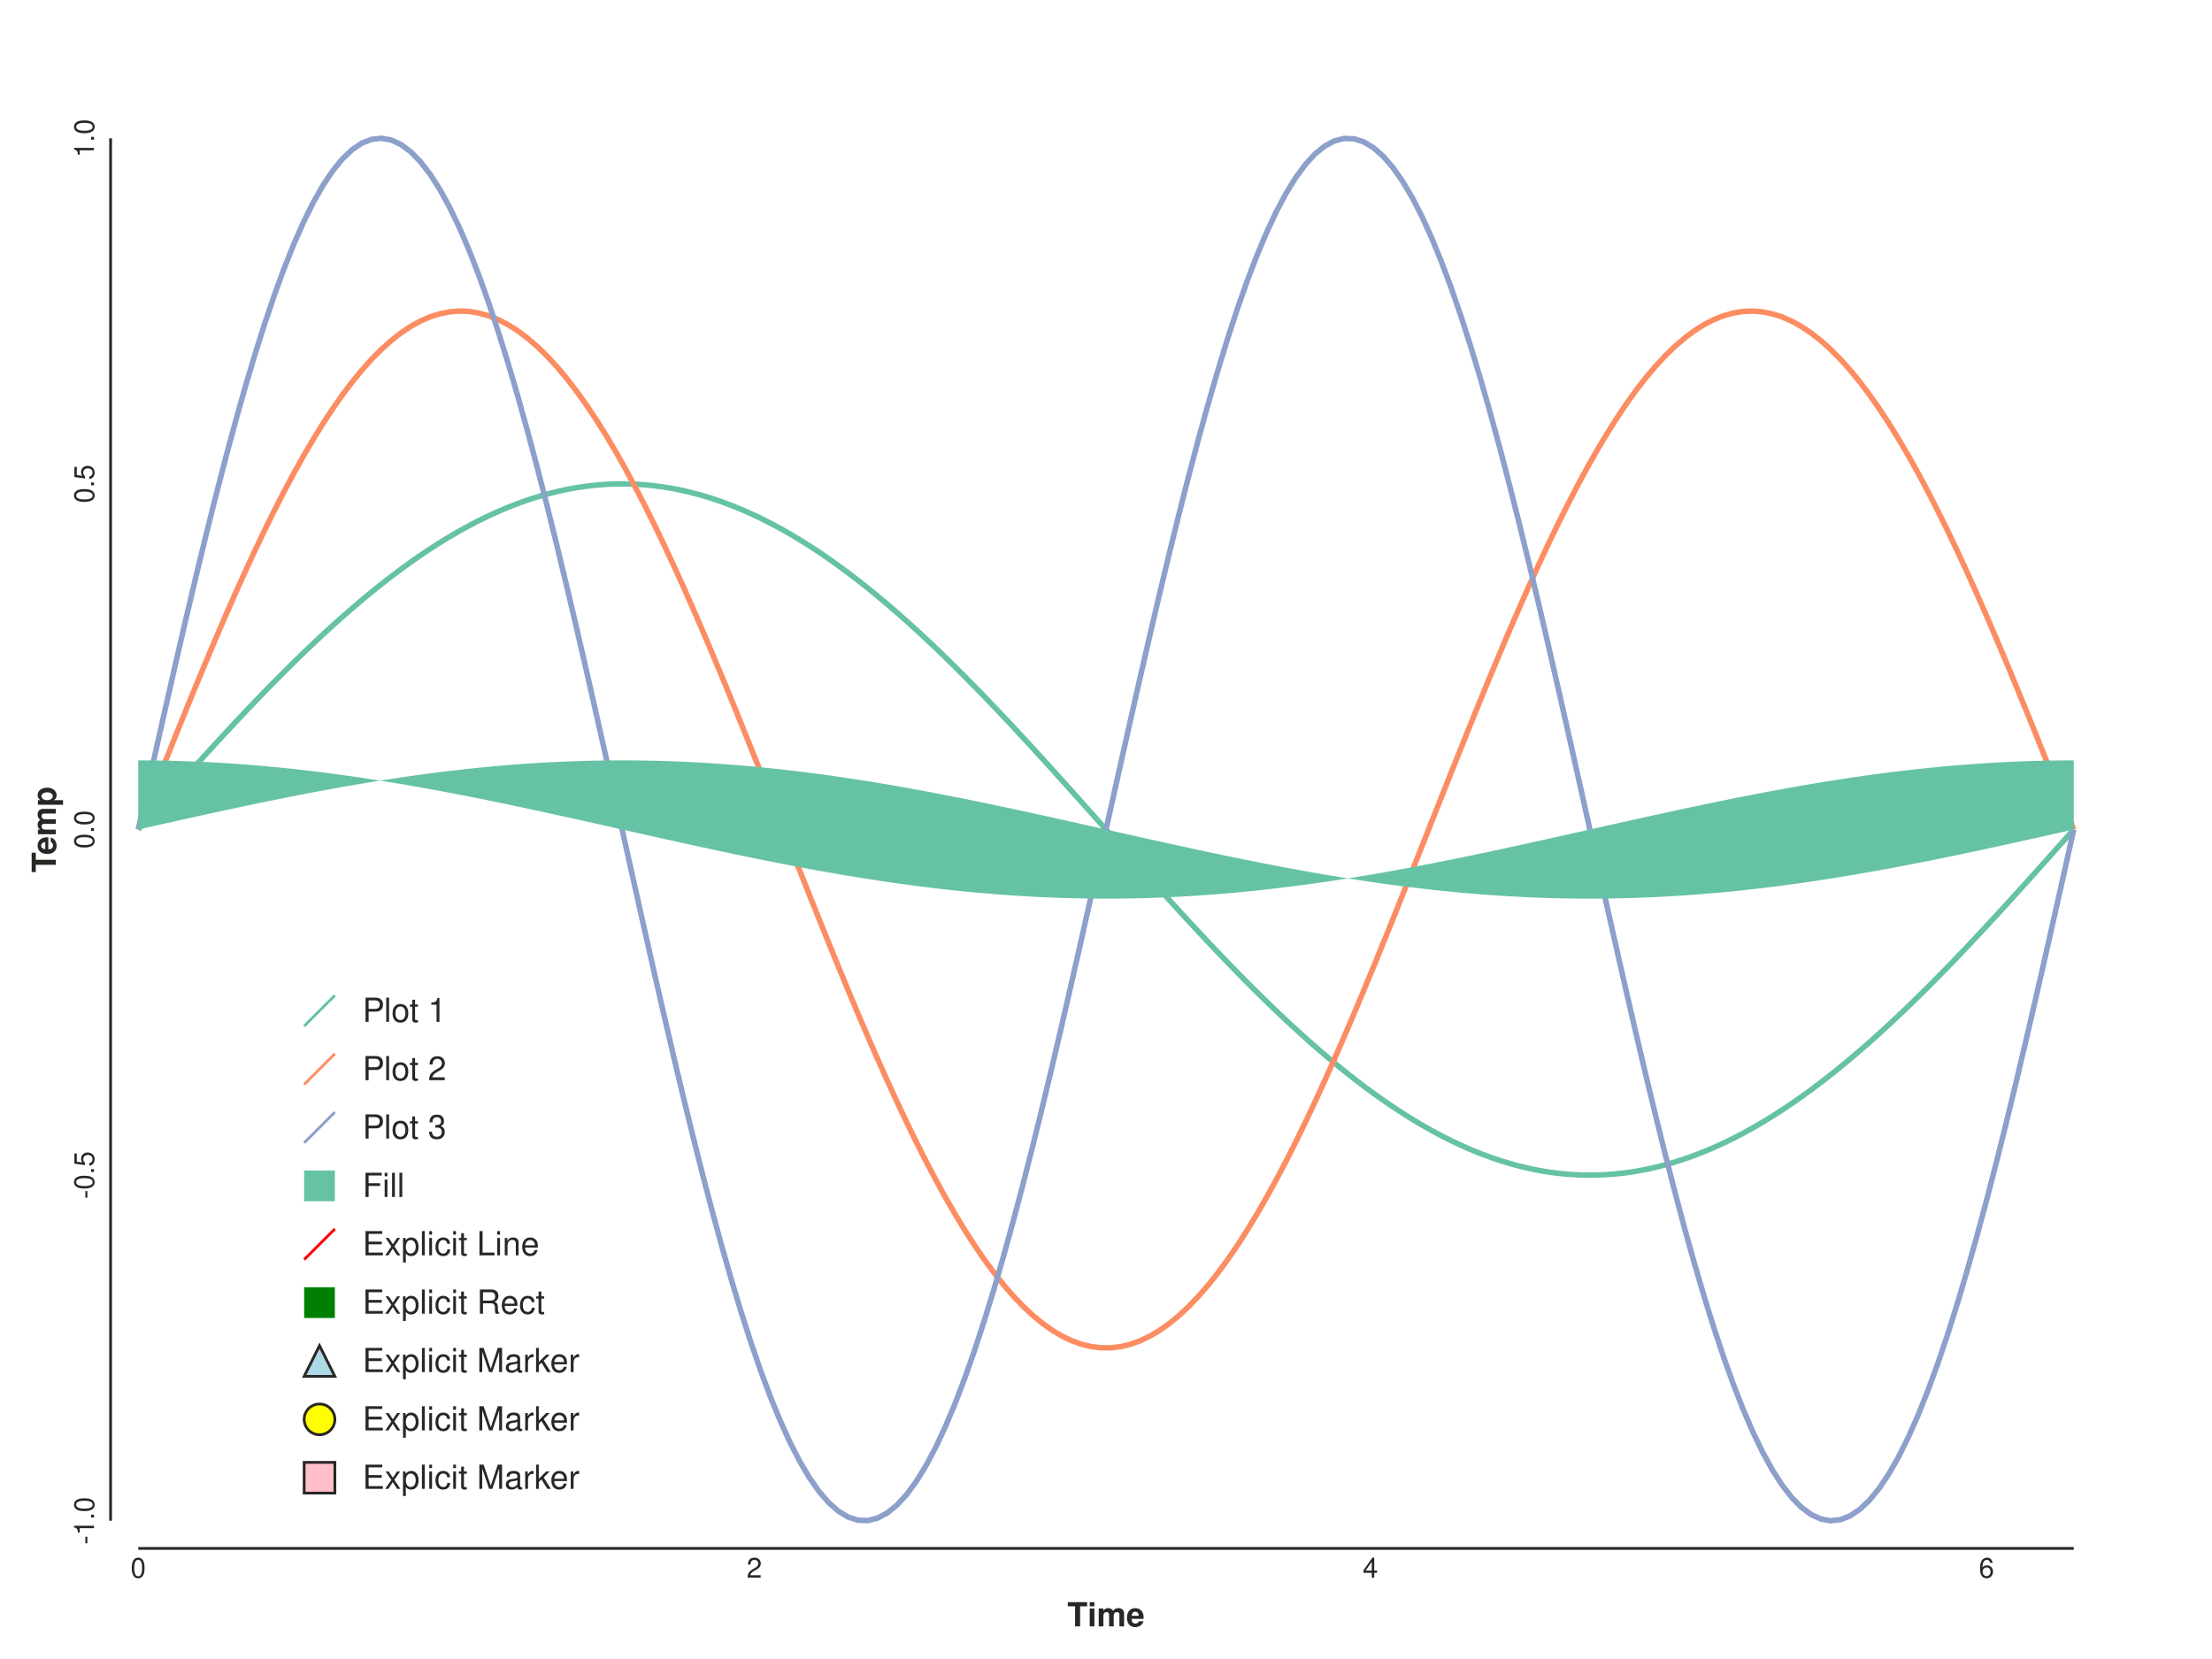
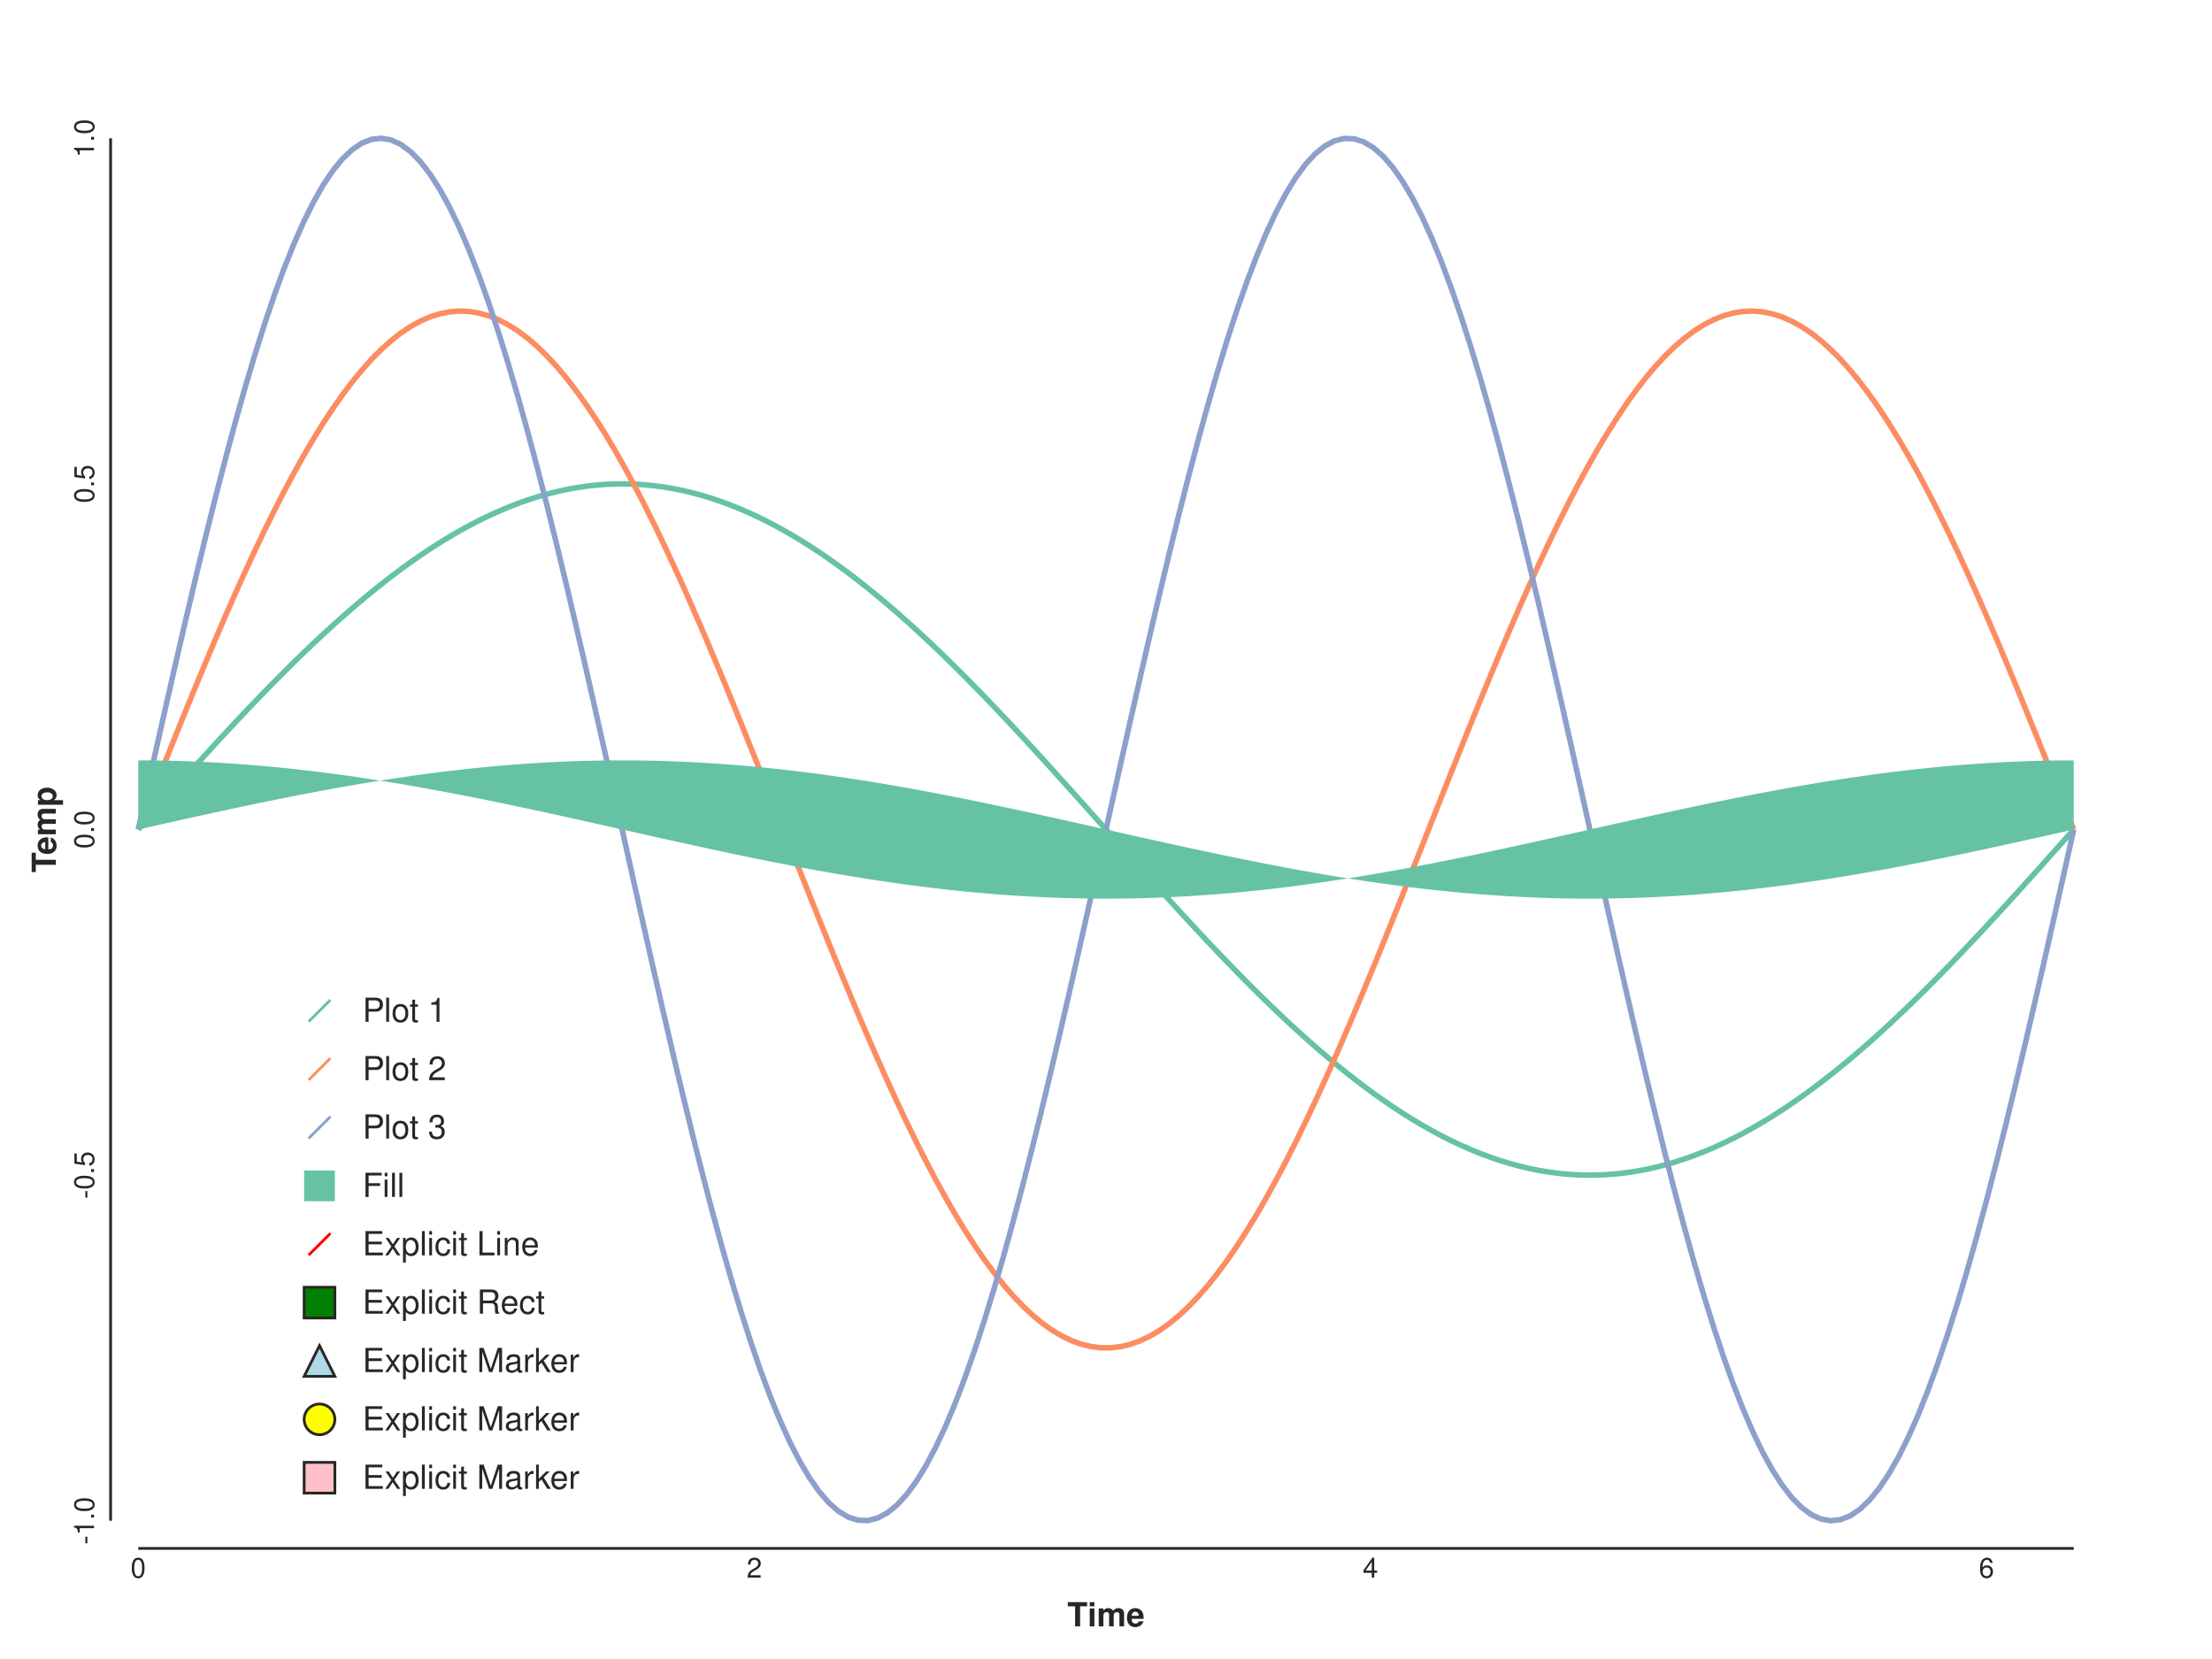
- <svg xmlns="http://www.w3.org/2000/svg" class="toyplot-canvas-Canvas" height="600.0px" id="t975d5bb65c504a199752616ef77579f3" preserveAspectRatio="xMidYMid meet" style="background-color:transparent;fill:rgb(16.1%,15.3%,14.1%);fill-opacity:1.0;font-family:Helvetica;font-size:12px;opacity:1.0;stroke:rgb(16.1%,15.3%,14.1%);stroke-opacity:1.0;stroke-width:1.0" viewBox="0 0 800.0 600.0" width="800.0px">
-   <g class="toyplot-coordinates-Cartesian" id="t13bfda6aad414ab9b6660542d09191db">
-     <clipPath id="t0c64d4a22f554dc9a3ad69bdc655a060">
+ <svg xmlns="http://www.w3.org/2000/svg" class="toyplot-canvas-Canvas" height="600.0px" id="tb487afe2feeb4fae913d4feee0356638" preserveAspectRatio="xMidYMid meet" style="background-color:transparent;fill:rgb(16.1%,15.3%,14.1%);fill-opacity:1.0;font-family:Helvetica;font-size:12px;opacity:1.0;stroke:rgb(16.1%,15.3%,14.1%);stroke-opacity:1.0;stroke-width:1.0" viewBox="0 0 800.0 600.0" width="800.0px">
+   <g class="toyplot-coordinates-Cartesian" id="te68a8c19201b485f80bd962813b0fdd0">
+     <clipPath id="t7220d1a65fee43f58fc60cf3312a8f68">
      <rect height="520.0" width="720.0" x="40.0" y="40.0" />
    </clipPath>
-     <g clip-path="url(#t0c64d4a22f554dc9a3ad69bdc655a060)">
-       <g class="toyplot-mark-Plot" id="tcd8577ad88674734953f06c939695f9f" style="fill:none">
+     <g clip-path="url(#t7220d1a65fee43f58fc60cf3312a8f68)">
+       <g class="toyplot-mark-Plot" id="tdb359702b71f413a9044208a6100db4a" style="fill:none">
        <g class="toyplot-Series">
          <path d="M 50.0 300.0 L 53.518 296.054 L 57.035 292.112 L 60.553 288.178 L 64.07 284.255 L 67.588 280.348 L 71.106 276.461 L 74.623 272.597 L 78.141 268.761 L 81.658 264.956 L 85.176 261.185 L 88.693 257.454 L 92.211 253.764 L 95.729 250.121 L 99.246 246.528 L 102.764 242.988 L 106.281 239.504 L 109.799 236.081 L 113.317 232.722 L 116.834 229.43 L 120.352 226.208 L 123.869 223.06 L 127.387 219.988 L 130.905 216.996 L 134.422 214.087 L 137.94 211.263 L 141.457 208.528 L 144.975 205.885 L 148.492 203.335 L 152.01 200.881 L 155.528 198.526 L 159.045 196.272 L 162.563 194.122 L 166.08 192.077 L 169.598 190.14 L 173.116 188.312 L 176.633 186.596 L 180.151 184.993 L 183.668 183.504 L 187.186 182.131 L 190.704 180.876 L 194.221 179.74 L 197.739 178.724 L 201.256 177.828 L 204.774 177.054 L 208.291 176.403 L 211.809 175.875 L 215.327 175.471 L 218.844 175.191 L 222.362 175.035 L 225.879 175.004 L 229.397 175.097 L 232.915 175.315 L 236.432 175.658 L 239.95 176.124 L 243.467 176.713 L 246.985 177.426 L 250.503 178.261 L 254.02 179.217 L 257.538 180.293 L 261.055 181.489 L 264.573 182.803 L 268.09 184.234 L 271.608 185.78 L 275.126 187.44 L 278.643 189.212 L 282.161 191.095 L 285.678 193.086 L 289.196 195.184 L 292.714 197.386 L 296.231 199.691 L 299.749 202.096 L 303.266 204.598 L 306.784 207.195 L 310.302 209.885 L 313.819 212.664 L 317.337 215.531 L 320.854 218.482 L 324.372 221.514 L 327.889 224.624 L 331.407 227.81 L 334.925 231.067 L 338.442 234.393 L 341.96 237.785 L 345.477 241.239 L 348.995 244.751 L 352.513 248.318 L 356.03 251.937 L 359.548 255.603 L 363.065 259.314 L 366.583 263.066 L 370.101 266.854 L 373.618 270.675 L 377.136 274.526 L 380.653 278.402 L 384.171 282.299 L 387.688 286.215 L 391.206 290.143 L 394.724 294.082 L 398.241 298.027 L 401.759 301.973 L 405.276 305.918 L 408.794 309.857 L 412.312 313.785 L 415.829 317.701 L 419.347 321.598 L 422.864 325.474 L 426.382 329.325 L 429.899 333.146 L 433.417 336.934 L 436.935 340.686 L 440.452 344.397 L 443.97 348.063 L 447.487 351.682 L 451.005 355.249 L 454.523 358.761 L 458.04 362.215 L 461.558 365.607 L 465.075 368.933 L 468.593 372.19 L 472.111 375.376 L 475.628 378.486 L 479.146 381.518 L 482.663 384.469 L 486.181 387.336 L 489.698 390.115 L 493.216 392.805 L 496.734 395.402 L 500.251 397.904 L 503.769 400.309 L 507.286 402.614 L 510.804 404.816 L 514.322 406.914 L 517.839 408.905 L 521.357 410.788 L 524.874 412.56 L 528.392 414.22 L 531.91 415.766 L 535.427 417.197 L 538.945 418.511 L 542.462 419.707 L 545.98 420.783 L 549.497 421.739 L 553.015 422.574 L 556.533 423.287 L 560.05 423.876 L 563.568 424.342 L 567.085 424.685 L 570.603 424.903 L 574.121 424.996 L 577.638 424.965 L 581.156 424.809 L 584.673 424.529 L 588.191 424.125 L 591.709 423.597 L 595.226 422.946 L 598.744 422.172 L 602.261 421.276 L 605.779 420.26 L 609.296 419.124 L 612.814 417.869 L 616.332 416.496 L 619.849 415.007 L 623.367 413.404 L 626.884 411.688 L 630.402 409.86 L 633.92 407.923 L 637.437 405.878 L 640.955 403.728 L 644.472 401.474 L 647.99 399.119 L 651.508 396.665 L 655.025 394.115 L 658.543 391.472 L 662.06 388.737 L 665.578 385.913 L 669.095 383.004 L 672.613 380.012 L 676.131 376.94 L 679.648 373.792 L 683.166 370.57 L 686.683 367.278 L 690.201 363.919 L 693.719 360.496 L 697.236 357.012 L 700.754 353.472 L 704.271 349.879 L 707.789 346.236 L 711.307 342.546 L 714.824 338.815 L 718.342 335.044 L 721.859 331.239 L 725.377 327.403 L 728.894 323.539 L 732.412 319.652 L 735.93 315.745 L 739.447 311.822 L 742.965 307.888 L 746.482 303.946 L 750.0 300.0" style="stroke:rgb(40%,76.1%,64.7%);stroke-opacity:1.0;stroke-width:2.0" />
        </g>
      </g>
-       <g class="toyplot-mark-Plot" id="t4bde91fa7f17422996ec0d8e0c1d3cee" style="fill:none">
+       <g class="toyplot-mark-Plot" id="te4bac4580b7141f091fde22c5745c555" style="fill:none">
        <g class="toyplot-Series">
          <path d="M 50.0 300.0 L 53.518 291.123 L 57.035 282.266 L 60.553 273.449 L 64.07 264.692 L 67.588 256.013 L 71.106 247.433 L 74.623 238.972 L 78.141 230.647 L 81.658 222.477 L 85.176 214.481 L 88.693 206.678 L 92.211 199.083 L 95.729 191.715 L 99.246 184.589 L 102.764 177.723 L 106.281 171.13 L 109.799 164.827 L 113.317 158.827 L 116.834 153.143 L 120.352 147.789 L 123.869 142.776 L 127.387 138.116 L 130.905 133.819 L 134.422 129.894 L 137.94 126.351 L 141.457 123.197 L 144.975 120.44 L 148.492 118.085 L 152.01 116.139 L 155.528 114.605 L 159.045 113.486 L 162.563 112.786 L 166.08 112.506 L 169.598 112.646 L 173.116 113.206 L 176.633 114.186 L 180.151 115.582 L 183.668 117.391 L 187.186 119.61 L 190.704 122.234 L 194.221 125.256 L 197.739 128.67 L 201.256 132.468 L 204.774 136.643 L 208.291 141.183 L 211.809 146.08 L 215.327 151.321 L 218.844 156.897 L 222.362 162.793 L 225.879 168.997 L 229.397 175.494 L 232.915 182.271 L 236.432 189.312 L 239.95 196.601 L 243.467 204.122 L 246.985 211.858 L 250.503 219.792 L 254.02 227.905 L 257.538 236.18 L 261.055 244.599 L 264.573 253.141 L 268.09 261.789 L 271.608 270.522 L 275.126 279.322 L 278.643 288.168 L 282.161 297.04 L 285.678 305.919 L 289.196 314.785 L 292.714 323.617 L 296.231 332.397 L 299.749 341.104 L 303.266 349.719 L 306.784 358.222 L 310.302 366.595 L 313.819 374.818 L 317.337 382.874 L 320.854 390.744 L 324.372 398.41 L 327.889 405.855 L 331.407 413.063 L 334.925 420.018 L 338.442 426.703 L 341.96 433.105 L 345.477 439.208 L 348.995 444.998 L 352.513 450.464 L 356.03 455.592 L 359.548 460.371 L 363.065 464.79 L 366.583 468.84 L 370.101 472.511 L 373.618 475.795 L 377.136 478.685 L 380.653 481.175 L 384.171 483.258 L 387.688 484.93 L 391.206 486.187 L 394.724 487.027 L 398.241 487.447 L 401.759 487.447 L 405.276 487.027 L 408.794 486.187 L 412.312 484.93 L 415.829 483.258 L 419.347 481.175 L 422.864 478.685 L 426.382 475.795 L 429.899 472.511 L 433.417 468.84 L 436.935 464.79 L 440.452 460.371 L 443.97 455.592 L 447.487 450.464 L 451.005 444.998 L 454.523 439.208 L 458.04 433.105 L 461.558 426.703 L 465.075 420.018 L 468.593 413.063 L 472.111 405.855 L 475.628 398.41 L 479.146 390.744 L 482.663 382.874 L 486.181 374.818 L 489.698 366.595 L 493.216 358.222 L 496.734 349.719 L 500.251 341.104 L 503.769 332.397 L 507.286 323.617 L 510.804 314.785 L 514.322 305.919 L 517.839 297.04 L 521.357 288.168 L 524.874 279.322 L 528.392 270.522 L 531.91 261.789 L 535.427 253.141 L 538.945 244.599 L 542.462 236.18 L 545.98 227.905 L 549.497 219.792 L 553.015 211.858 L 556.533 204.122 L 560.05 196.601 L 563.568 189.312 L 567.085 182.271 L 570.603 175.494 L 574.121 168.997 L 577.638 162.793 L 581.156 156.897 L 584.673 151.321 L 588.191 146.08 L 591.709 141.183 L 595.226 136.643 L 598.744 132.468 L 602.261 128.67 L 605.779 125.256 L 609.296 122.234 L 612.814 119.61 L 616.332 117.391 L 619.849 115.582 L 623.367 114.186 L 626.884 113.206 L 630.402 112.646 L 633.92 112.506 L 637.437 112.786 L 640.955 113.486 L 644.472 114.605 L 647.99 116.139 L 651.508 118.085 L 655.025 120.44 L 658.543 123.197 L 662.06 126.351 L 665.578 129.894 L 669.095 133.819 L 672.613 138.116 L 676.131 142.776 L 679.648 147.789 L 683.166 153.143 L 686.683 158.827 L 690.201 164.827 L 693.719 171.13 L 697.236 177.723 L 700.754 184.589 L 704.271 191.715 L 707.789 199.083 L 711.307 206.678 L 714.824 214.481 L 718.342 222.477 L 721.859 230.647 L 725.377 238.972 L 728.894 247.433 L 732.412 256.013 L 735.93 264.692 L 739.447 273.449 L 742.965 282.266 L 746.482 291.123 L 750.0 300" style="stroke:rgb(98.8%,55.3%,38.4%);stroke-opacity:1.0;stroke-width:2.0" />
        </g>
      </g>
-       <g class="toyplot-mark-Plot" id="t190d89170f1c4e12a3cf8506f12a4d02" style="fill:none">
+       <g class="toyplot-mark-Plot" id="t0f1ed8b5ed1f44fda6f1afe7d5b4f7db" style="fill:none">
        <g class="toyplot-Series">
          <path d="M 50.0 300.0 L 53.518 284.224 L 57.035 268.51 L 60.553 252.922 L 64.07 237.522 L 67.588 222.37 L 71.106 207.529 L 74.623 193.055 L 78.141 179.009 L 81.658 165.444 L 85.176 152.416 L 88.693 139.976 L 92.211 128.174 L 95.729 117.057 L 99.246 106.669 L 102.764 97.052 L 106.281 88.244 L 109.799 80.28 L 113.317 73.192 L 116.834 67.008 L 120.352 61.753 L 123.869 57.447 L 127.387 54.109 L 130.905 51.75 L 134.422 50.382 L 137.94 50.008 L 141.457 50.631 L 144.975 52.247 L 148.492 54.852 L 152.01 58.434 L 155.528 62.978 L 159.045 68.468 L 162.563 74.88 L 166.08 82.19 L 169.598 90.368 L 173.116 99.382 L 176.633 109.195 L 180.151 119.77 L 183.668 131.062 L 187.186 143.028 L 190.704 155.62 L 194.221 168.787 L 197.739 182.477 L 201.256 196.636 L 204.774 211.207 L 208.291 226.132 L 211.809 241.351 L 215.327 256.804 L 218.844 272.429 L 222.362 288.164 L 225.879 303.947 L 229.397 319.713 L 232.915 335.401 L 236.432 350.948 L 239.95 366.292 L 243.467 381.371 L 246.985 396.126 L 250.503 410.498 L 254.02 424.43 L 257.538 437.865 L 261.055 450.751 L 264.573 463.036 L 268.09 474.671 L 271.608 485.61 L 275.126 495.809 L 278.643 505.227 L 282.161 513.827 L 285.678 521.575 L 289.196 528.44 L 292.714 534.394 L 296.231 539.413 L 299.749 543.479 L 303.266 546.573 L 306.784 548.685 L 310.302 549.805 L 313.819 549.93 L 317.337 549.058 L 320.854 547.194 L 324.372 544.344 L 327.889 540.52 L 331.407 535.737 L 334.925 530.015 L 338.442 523.375 L 341.96 515.846 L 345.477 507.455 L 348.995 498.238 L 352.513 488.231 L 356.03 477.473 L 359.548 466.008 L 363.065 453.881 L 366.583 441.14 L 370.101 427.837 L 373.618 414.025 L 377.136 399.758 L 380.653 385.093 L 384.171 370.089 L 387.688 354.805 L 391.206 339.304 L 394.724 323.645 L 398.241 307.892 L 401.759 292.108 L 405.276 276.355 L 408.794 260.696 L 412.312 245.195 L 415.829 229.911 L 419.347 214.907 L 422.864 200.242 L 426.382 185.975 L 429.899 172.163 L 433.417 158.86 L 436.935 146.119 L 440.452 133.992 L 443.97 122.527 L 447.487 111.769 L 451.005 101.762 L 454.523 92.545 L 458.04 84.154 L 461.558 76.625 L 465.075 69.985 L 468.593 64.263 L 472.111 59.48 L 475.628 55.656 L 479.146 52.806 L 482.663 50.942 L 486.181 50.07 L 489.698 50.195 L 493.216 51.315 L 496.734 53.427 L 500.251 56.521 L 503.769 60.587 L 507.286 65.606 L 510.804 71.56 L 514.322 78.425 L 517.839 86.173 L 521.357 94.773 L 524.874 104.191 L 528.392 114.39 L 531.91 125.329 L 535.427 136.964 L 538.945 149.249 L 542.462 162.135 L 545.98 175.57 L 549.497 189.502 L 553.015 203.874 L 556.533 218.629 L 560.05 233.708 L 563.568 249.052 L 567.085 264.599 L 570.603 280.287 L 574.121 296.053 L 577.638 311.836 L 581.156 327.571 L 584.673 343.196 L 588.191 358.649 L 591.709 373.868 L 595.226 388.793 L 598.744 403.364 L 602.261 417.523 L 605.779 431.213 L 609.296 444.38 L 612.814 456.972 L 616.332 468.938 L 619.849 480.23 L 623.367 490.805 L 626.884 500.618 L 630.402 509.632 L 633.92 517.81 L 637.437 525.12 L 640.955 531.532 L 644.472 537.022 L 647.99 541.566 L 651.508 545.148 L 655.025 547.753 L 658.543 549.369 L 662.06 549.992 L 665.578 549.618 L 669.095 548.25 L 672.613 545.891 L 676.131 542.553 L 679.648 538.247 L 683.166 532.992 L 686.683 526.808 L 690.201 519.72 L 693.719 511.756 L 697.236 502.948 L 700.754 493.331 L 704.271 482.943 L 707.789 471.826 L 711.307 460.024 L 714.824 447.584 L 718.342 434.556 L 721.859 420.991 L 725.377 406.945 L 728.894 392.471 L 732.412 377.63 L 735.93 362.478 L 739.447 347.078 L 742.965 331.49 L 746.482 315.776 L 750.0 300" style="stroke:rgb(55.3%,62.7%,79.6%);stroke-opacity:1.0;stroke-width:2.0" />
        </g>
      </g>
-       <g class="toyplot-mark-FillBoundaries" id="taae7c314387847478f211e7cdb30a19a" style="stroke:none">
+       <g class="toyplot-mark-FillBoundaries" id="t20b86f39f58a4f6fb35eb5d6a59bdf33" style="stroke:none">
        <polygon points="50.0,300.0 53.518,299.211 57.035,298.422 60.553,297.636 64.07,296.851 67.588,296.07 71.106,295.292 74.623,294.519 78.141,293.752 81.658,292.991 85.176,292.237 88.693,291.491 92.211,290.753 95.729,290.024 99.246,289.306 102.764,288.598 106.281,287.901 109.799,287.216 113.317,286.544 116.834,285.886 120.352,285.242 123.869,284.612 127.387,283.998 130.905,283.399 134.422,282.817 137.94,282.253 141.457,281.706 144.975,281.177 148.492,280.667 152.01,280.176 155.528,279.705 159.045,279.254 162.563,278.824 166.08,278.415 169.598,278.028 173.116,277.662 176.633,277.319 180.151,276.999 183.668,276.701 187.186,276.426 190.704,276.175 194.221,275.948 197.739,275.745 201.256,275.566 204.774,275.411 208.291,275.281 211.809,275.175 215.327,275.094 218.844,275.038 222.362,275.007 225.879,275.001 229.397,275.019 232.915,275.063 236.432,275.132 239.95,275.225 243.467,275.343 246.985,275.485 250.503,275.652 254.02,275.843 257.538,276.059 261.055,276.298 264.573,276.561 268.09,276.847 271.608,277.156 275.126,277.488 278.643,277.842 282.161,278.219 285.678,278.617 289.196,279.037 292.714,279.477 296.231,279.938 299.749,280.419 303.266,280.92 306.784,281.439 310.302,281.977 313.819,282.533 317.337,283.106 320.854,283.696 324.372,284.303 327.889,284.925 331.407,285.562 334.925,286.213 338.442,286.879 341.96,287.557 345.477,288.248 348.995,288.95 352.513,289.664 356.03,290.387 359.548,291.121 363.065,291.863 366.583,292.613 370.101,293.371 373.618,294.135 377.136,294.905 380.653,295.68 384.171,296.46 387.688,297.243 391.206,298.029 394.724,298.816 398.241,299.605 401.759,300.395 405.276,301.184 408.794,301.971 412.312,302.757 415.829,303.54 419.347,304.32 422.864,305.095 426.382,305.865 429.899,306.629 433.417,307.387 436.935,308.137 440.452,308.879 443.97,309.613 447.487,310.336 451.005,311.05 454.523,311.752 458.04,312.443 461.558,313.121 465.075,313.787 468.593,314.438 472.111,315.075 475.628,315.697 479.146,316.304 482.663,316.894 486.181,317.467 489.698,318.023 493.216,318.561 496.734,319.08 500.251,319.581 503.769,320.062 507.286,320.523 510.804,320.963 514.322,321.383 517.839,321.781 521.357,322.158 524.874,322.512 528.392,322.844 531.91,323.153 535.427,323.439 538.945,323.702 542.462,323.941 545.98,324.157 549.497,324.348 553.015,324.515 556.533,324.657 560.05,324.775 563.568,324.868 567.085,324.937 570.603,324.981 574.121,324.999 577.638,324.993 581.156,324.962 584.673,324.906 588.191,324.825 591.709,324.719 595.226,324.589 598.744,324.434 602.261,324.255 605.779,324.052 609.296,323.825 612.814,323.574 616.332,323.299 619.849,323.001 623.367,322.681 626.884,322.338 630.402,321.972 633.92,321.585 637.437,321.176 640.955,320.746 644.472,320.295 647.99,319.824 651.508,319.333 655.025,318.823 658.543,318.294 662.06,317.747 665.578,317.183 669.095,316.601 672.613,316.002 676.131,315.388 679.648,314.758 683.166,314.114 686.683,313.456 690.201,312.784 693.719,312.099 697.236,311.402 700.754,310.694 704.271,309.976 707.789,309.247 711.307,308.509 714.824,307.763 718.342,307.009 721.859,306.248 725.377,305.481 728.894,304.708 732.412,303.93 735.93,303.149 739.447,302.364 742.965,301.578 746.482,300.789 750.0,300.0 750.0,275.0 746.482,275.012 742.965,275.05 739.447,275.112 735.93,275.199 732.412,275.311 728.894,275.447 725.377,275.608 721.859,275.793 718.342,276.003 714.824,276.236 711.307,276.493 707.789,276.773 704.271,277.077 700.754,277.403 697.236,277.752 693.719,278.123 690.201,278.516 686.683,278.93 683.166,279.365 679.648,279.821 676.131,280.297 672.613,280.793 669.095,281.307 665.578,281.841 662.06,282.392 658.543,282.961 655.025,283.547 651.508,284.15 647.99,284.768 644.472,285.401 640.955,286.049 637.437,286.711 633.92,287.386 630.402,288.074 626.884,288.773 623.367,289.484 619.849,290.205 616.332,290.936 612.814,291.677 609.296,292.425 605.779,293.181 602.261,293.943 598.744,294.712 595.226,295.486 591.709,296.265 588.191,297.047 584.673,297.832 581.156,298.619 577.638,299.408 574.121,300.197 570.603,300.986 567.085,301.775 563.568,302.561 560.05,303.345 556.533,304.125 553.015,304.901 549.497,305.673 545.98,306.439 542.462,307.198 538.945,307.95 535.427,308.695 531.91,309.43 528.392,310.156 524.874,310.872 521.357,311.578 517.839,312.271 514.322,312.953 510.804,313.621 507.286,314.276 503.769,314.917 500.251,315.543 496.734,316.154 493.216,316.748 489.698,317.325 486.181,317.886 482.663,318.428 479.146,318.952 475.628,319.458 472.111,319.943 468.593,320.409 465.075,320.855 461.558,321.28 458.04,321.683 454.523,322.065 451.005,322.425 447.487,322.763 443.97,323.078 440.452,323.37 436.935,323.639 433.417,323.884 429.899,324.105 426.382,324.302 422.864,324.475 419.347,324.624 415.829,324.748 412.312,324.848 408.794,324.922 405.276,324.972 401.759,324.997 398.241,324.997 394.724,324.972 391.206,324.922 387.688,324.848 384.171,324.748 380.653,324.624 377.136,324.475 373.618,324.302 370.101,324.105 366.583,323.884 363.065,323.639 359.548,323.37 356.03,323.078 352.513,322.763 348.995,322.425 345.477,322.065 341.96,321.683 338.442,321.28 334.925,320.855 331.407,320.409 327.889,319.943 324.372,319.458 320.854,318.952 317.337,318.428 313.819,317.886 310.302,317.325 306.784,316.748 303.266,316.154 299.749,315.543 296.231,314.917 292.714,314.276 289.196,313.621 285.678,312.953 282.161,312.271 278.643,311.578 275.126,310.872 271.608,310.156 268.09,309.43 264.573,308.695 261.055,307.95 257.538,307.198 254.02,306.439 250.503,305.673 246.985,304.901 243.467,304.125 239.95,303.345 236.432,302.561 232.915,301.775 229.397,300.986 225.879,300.197 222.362,299.408 218.844,298.619 215.327,297.832 211.809,297.047 208.291,296.265 204.774,295.486 201.256,294.712 197.739,293.943 194.221,293.181 190.704,292.425 187.186,291.677 183.668,290.936 180.151,290.205 176.633,289.484 173.116,288.773 169.598,288.074 166.08,287.386 162.563,286.711 159.045,286.049 155.528,285.401 152.01,284.768 148.492,284.15 144.975,283.547 141.457,282.961 137.94,282.392 134.422,281.841 130.905,281.307 127.387,280.793 123.869,280.297 120.352,279.821 116.834,279.365 113.317,278.93 109.799,278.516 106.281,278.123 102.764,277.752 99.246,277.403 95.729,277.077 92.211,276.773 88.693,276.493 85.176,276.236 81.658,276.003 78.141,275.793 74.623,275.608 71.106,275.447 67.588,275.311 64.07,275.199 60.553,275.112 57.035,275.05 53.518,275.012 50.0,275.0" style="fill:rgb(40%,76.1%,64.7%);fill-opacity:1.0;opacity:1.0;stroke:none" />
      </g>
    </g>
-     <g class="toyplot-coordinates-Axis" id="t57a8df7149984ec0818e82231fe1229f" transform="translate(50.0,550.0)translate(0,10.0)">
+     <g class="toyplot-coordinates-Axis" id="tbc4665c5d42f4ca3b3aa6566ff475ab9" transform="translate(50.0,550.0)translate(0,10.0)">
      <line style="" x1="0" x2="700.0" y1="0" y2="0" />
      <g>
        <text style="dominant-baseline:hanging;font-size:10px;font-weight:normal;stroke:none;text-anchor:middle" transform="translate(0.0,6)">
          <tspan style="dominant-baseline:inherit">0</tspan>
        </text>
        <text style="dominant-baseline:hanging;font-size:10px;font-weight:normal;stroke:none;text-anchor:middle" transform="translate(222.8169,6)">
          <tspan style="dominant-baseline:inherit">2</tspan>
        </text>
        <text style="dominant-baseline:hanging;font-size:10px;font-weight:normal;stroke:none;text-anchor:middle" transform="translate(445.6338,6)">
          <tspan style="dominant-baseline:inherit">4</tspan>
        </text>
        <text style="dominant-baseline:hanging;font-size:10px;font-weight:normal;stroke:none;text-anchor:middle" transform="translate(668.4508,6)">
          <tspan style="dominant-baseline:inherit">6</tspan>
        </text>
      </g>
      <text style="dominant-baseline:middle;font-size:12px;font-weight:bold;stroke:none;text-anchor:middle" transform="translate(350.0,0)translate(0,24.0)">
        <tspan style="dominant-baseline:inherit">Time</tspan>
      </text>
      <g class="toyplot-coordinates-Axis-coordinates" style="visibility:hidden" transform="">
        <line style="stroke:rgb(43.9%,50.2%,56.5%);stroke-opacity:1.0;stroke-width:1.0" x1="0" x2="0" y1="-3.0" y2="4.5" />
        <text style="alignment-baseline:alphabetic;fill:rgb(43.9%,50.2%,56.5%);fill-opacity:1.0;font-size:10px;font-weight:normal;stroke:none;text-anchor:middle" x="0" y="-6" />
      </g>
    </g>
-     <g class="toyplot-coordinates-Axis" id="t9f27e69f28524791aba3dbeb34acb943" transform="translate(50.0,550.0)rotate(-90.0)translate(0,-10.0)">
+     <g class="toyplot-coordinates-Axis" id="tec29257a3141445d898ee0f9cc66d593" transform="translate(50.0,550.0)rotate(-90.0)translate(0,-10.0)">
      <line style="" x1="0.008" x2="499.992" y1="0" y2="0" />
      <g>
        <text style="dominant-baseline:alphabetic;font-size:10px;font-weight:normal;stroke:none;text-anchor:middle" transform="translate(0.0,-6)">
          <tspan style="dominant-baseline:inherit">-1.0</tspan>
        </text>
        <text style="dominant-baseline:alphabetic;font-size:10px;font-weight:normal;stroke:none;text-anchor:middle" transform="translate(125.0,-6)">
          <tspan style="dominant-baseline:inherit">-0.5</tspan>
        </text>
        <text style="dominant-baseline:alphabetic;font-size:10px;font-weight:normal;stroke:none;text-anchor:middle" transform="translate(250.0,-6)">
          <tspan style="dominant-baseline:inherit">0.0</tspan>
        </text>
        <text style="dominant-baseline:alphabetic;font-size:10px;font-weight:normal;stroke:none;text-anchor:middle" transform="translate(375.0,-6)">
          <tspan style="dominant-baseline:inherit">0.5</tspan>
        </text>
        <text style="dominant-baseline:alphabetic;font-size:10px;font-weight:normal;stroke:none;text-anchor:middle" transform="translate(500.0,-6)">
          <tspan style="dominant-baseline:inherit">1.0</tspan>
        </text>
      </g>
      <text style="dominant-baseline:middle;font-size:12px;font-weight:bold;stroke:none;text-anchor:middle" transform="translate(250.0,0)translate(0,-24.0)">
        <tspan style="dominant-baseline:inherit">Temp</tspan>
      </text>
      <g class="toyplot-coordinates-Axis-coordinates" style="visibility:hidden" transform="">
        <line style="stroke:rgb(43.9%,50.2%,56.5%);stroke-opacity:1.0;stroke-width:1.0" x1="0" x2="0" y1="3.0" y2="-4.5" />
        <text style="alignment-baseline:hanging;fill:rgb(43.9%,50.2%,56.5%);fill-opacity:1.0;font-size:10px;font-weight:normal;stroke:none;text-anchor:middle" x="0" y="6" />
      </g>
    </g>
  </g>
-   <rect class="toyplot-mark-Legend" height="200.0" id="ta0f9c723f00d4543a6d2ec6a67781ff6" style="fill:none;stroke:none" width="100.0" x="100.0" y="350.0" />
-   <line style="stroke:rgb(40%,76.1%,64.7%);stroke-opacity:1.0" x1="110.0" x2="121.111" y1="371.111" y2="360.0" />
+   <rect class="toyplot-mark-Legend" height="200.0" id="t5536f4e75057494285eeea188fb5e3c6" style="fill:none;stroke:none" width="100.0" x="100.0" y="350.0" />
+   <g style="fill:none;stroke:rgb(40%,76.1%,64.7%);stroke-opacity:1.0">
+     <line transform="rotate(45, 115.5556, 365.5556)" x1="115.556" x2="115.556" y1="360.0" y2="371.111" />
+   </g>
  <text style="dominant-baseline:middle;font-size:12px;stroke:none" transform="translate(131.1111,365.5556)">
    <tspan style="dominant-baseline:inherit">Plot 1</tspan>
  </text>
-   <line style="stroke:rgb(98.8%,55.3%,38.4%);stroke-opacity:1.0" x1="110.0" x2="121.111" y1="392.222" y2="381.111" />
+   <g style="fill:none;stroke:rgb(98.8%,55.3%,38.4%);stroke-opacity:1.0">
+     <line transform="rotate(45, 115.5556, 386.6667)" x1="115.556" x2="115.556" y1="381.111" y2="392.222" />
+   </g>
  <text style="dominant-baseline:middle;font-size:12px;stroke:none" transform="translate(131.1111,386.6667)">
    <tspan style="dominant-baseline:inherit">Plot 2</tspan>
  </text>
-   <line style="stroke:rgb(55.3%,62.7%,79.6%);stroke-opacity:1.0" x1="110.0" x2="121.111" y1="413.333" y2="402.222" />
+   <g style="fill:none;stroke:rgb(55.3%,62.7%,79.6%);stroke-opacity:1.0">
+     <line transform="rotate(45, 115.5556, 407.7778)" x1="115.556" x2="115.556" y1="402.222" y2="413.333" />
+   </g>
  <text style="dominant-baseline:middle;font-size:12px;stroke:none" transform="translate(131.1111,407.7778)">
    <tspan style="dominant-baseline:inherit">Plot 3</tspan>
  </text>
-   <rect height="11.111" style="fill:rgb(40%,76.1%,64.7%);fill-opacity:1.0;opacity:1.0;stroke:none" width="11.111" x="110.0" y="423.333" />
+   <g style="fill:rgb(40%,76.1%,64.7%);fill-opacity:1.0;opacity:1.0;stroke:none">
+     <rect height="11.111" transform="rotate(0, 115.5556, 428.8889)" width="11.111" x="110.0" y="423.333" />
+   </g>
  <text style="dominant-baseline:middle;font-size:12px;stroke:none" transform="translate(131.1111,428.8889)">
    <tspan style="dominant-baseline:inherit">Fill</tspan>
  </text>
-   <line style="stroke:rgb(100%,0%,0%);stroke-opacity:1.0;stroke-width:1.0" x1="110.0" x2="121.111" y1="455.556" y2="444.444" />
+   <g style="fill:none;stroke:rgb(100%,0%,0%);stroke-opacity:1.0;stroke-width:1.0">
+     <line transform="rotate(45, 115.5556, 450.0)" x1="115.556" x2="115.556" y1="444.444" y2="455.556" />
+   </g>
  <text style="dominant-baseline:middle;font-size:12px;stroke:none" transform="translate(131.1111,450.0)">
    <tspan style="dominant-baseline:inherit">Explicit Line</tspan>
  </text>
-   <rect height="11.111" style="fill:rgb(0%,50.2%,0%);fill-opacity:1.0;stroke:none" width="11.111" x="110.0" y="465.556" />
+   <g style="fill:rgb(0%,50.2%,0%);fill-opacity:1.0;stroke:rgb(16.1%,15.3%,14.1%);stroke-opacity:1.0">
+     <rect height="11.111" transform="rotate(0, 115.5556, 471.1111)" width="11.111" x="110.0" y="465.556" />
+   </g>
  <text style="dominant-baseline:middle;font-size:12px;stroke:none" transform="translate(131.1111,471.1111)">
    <tspan style="dominant-baseline:inherit">Explicit Rect</tspan>
  </text>
  <g style="fill:rgb(67.8%,84.7%,90.2%);fill-opacity:1.0;stroke:rgb(16.1%,15.3%,14.1%);stroke-opacity:1.0">
    <polygon points="110.0,497.778 115.556,486.667 121.111,497.778" transform="rotate(0, 115.5556, 492.2222)" />
  </g>
  <text style="dominant-baseline:middle;font-size:12px;stroke:none" transform="translate(131.1111,492.2222)">
    <tspan style="dominant-baseline:inherit">Explicit Marker</tspan>
  </text>
  <g style="fill:rgb(100%,100%,0%);fill-opacity:1.0;stroke:rgb(16.1%,15.3%,14.1%);stroke-opacity:1.0">
    <circle cx="115.556" cy="513.333" r="5.556" />
  </g>
  <text style="dominant-baseline:middle;font-size:12px;stroke:none" transform="translate(131.1111,513.3333)">
    <tspan style="dominant-baseline:inherit">Explicit Marker</tspan>
  </text>
  <g style="fill:rgb(100%,75.3%,79.6%);fill-opacity:1.0;stroke:rgb(16.1%,15.3%,14.1%);stroke-opacity:1.0">
    <rect height="11.111" transform="rotate(0, 115.5556, 534.4444)" width="11.111" x="110.0" y="528.889" />
  </g>
  <text style="dominant-baseline:middle;font-size:12px;stroke:none" transform="translate(131.1111,534.4444)">
    <tspan style="dominant-baseline:inherit">Explicit Marker</tspan>
  </text>
</svg>
